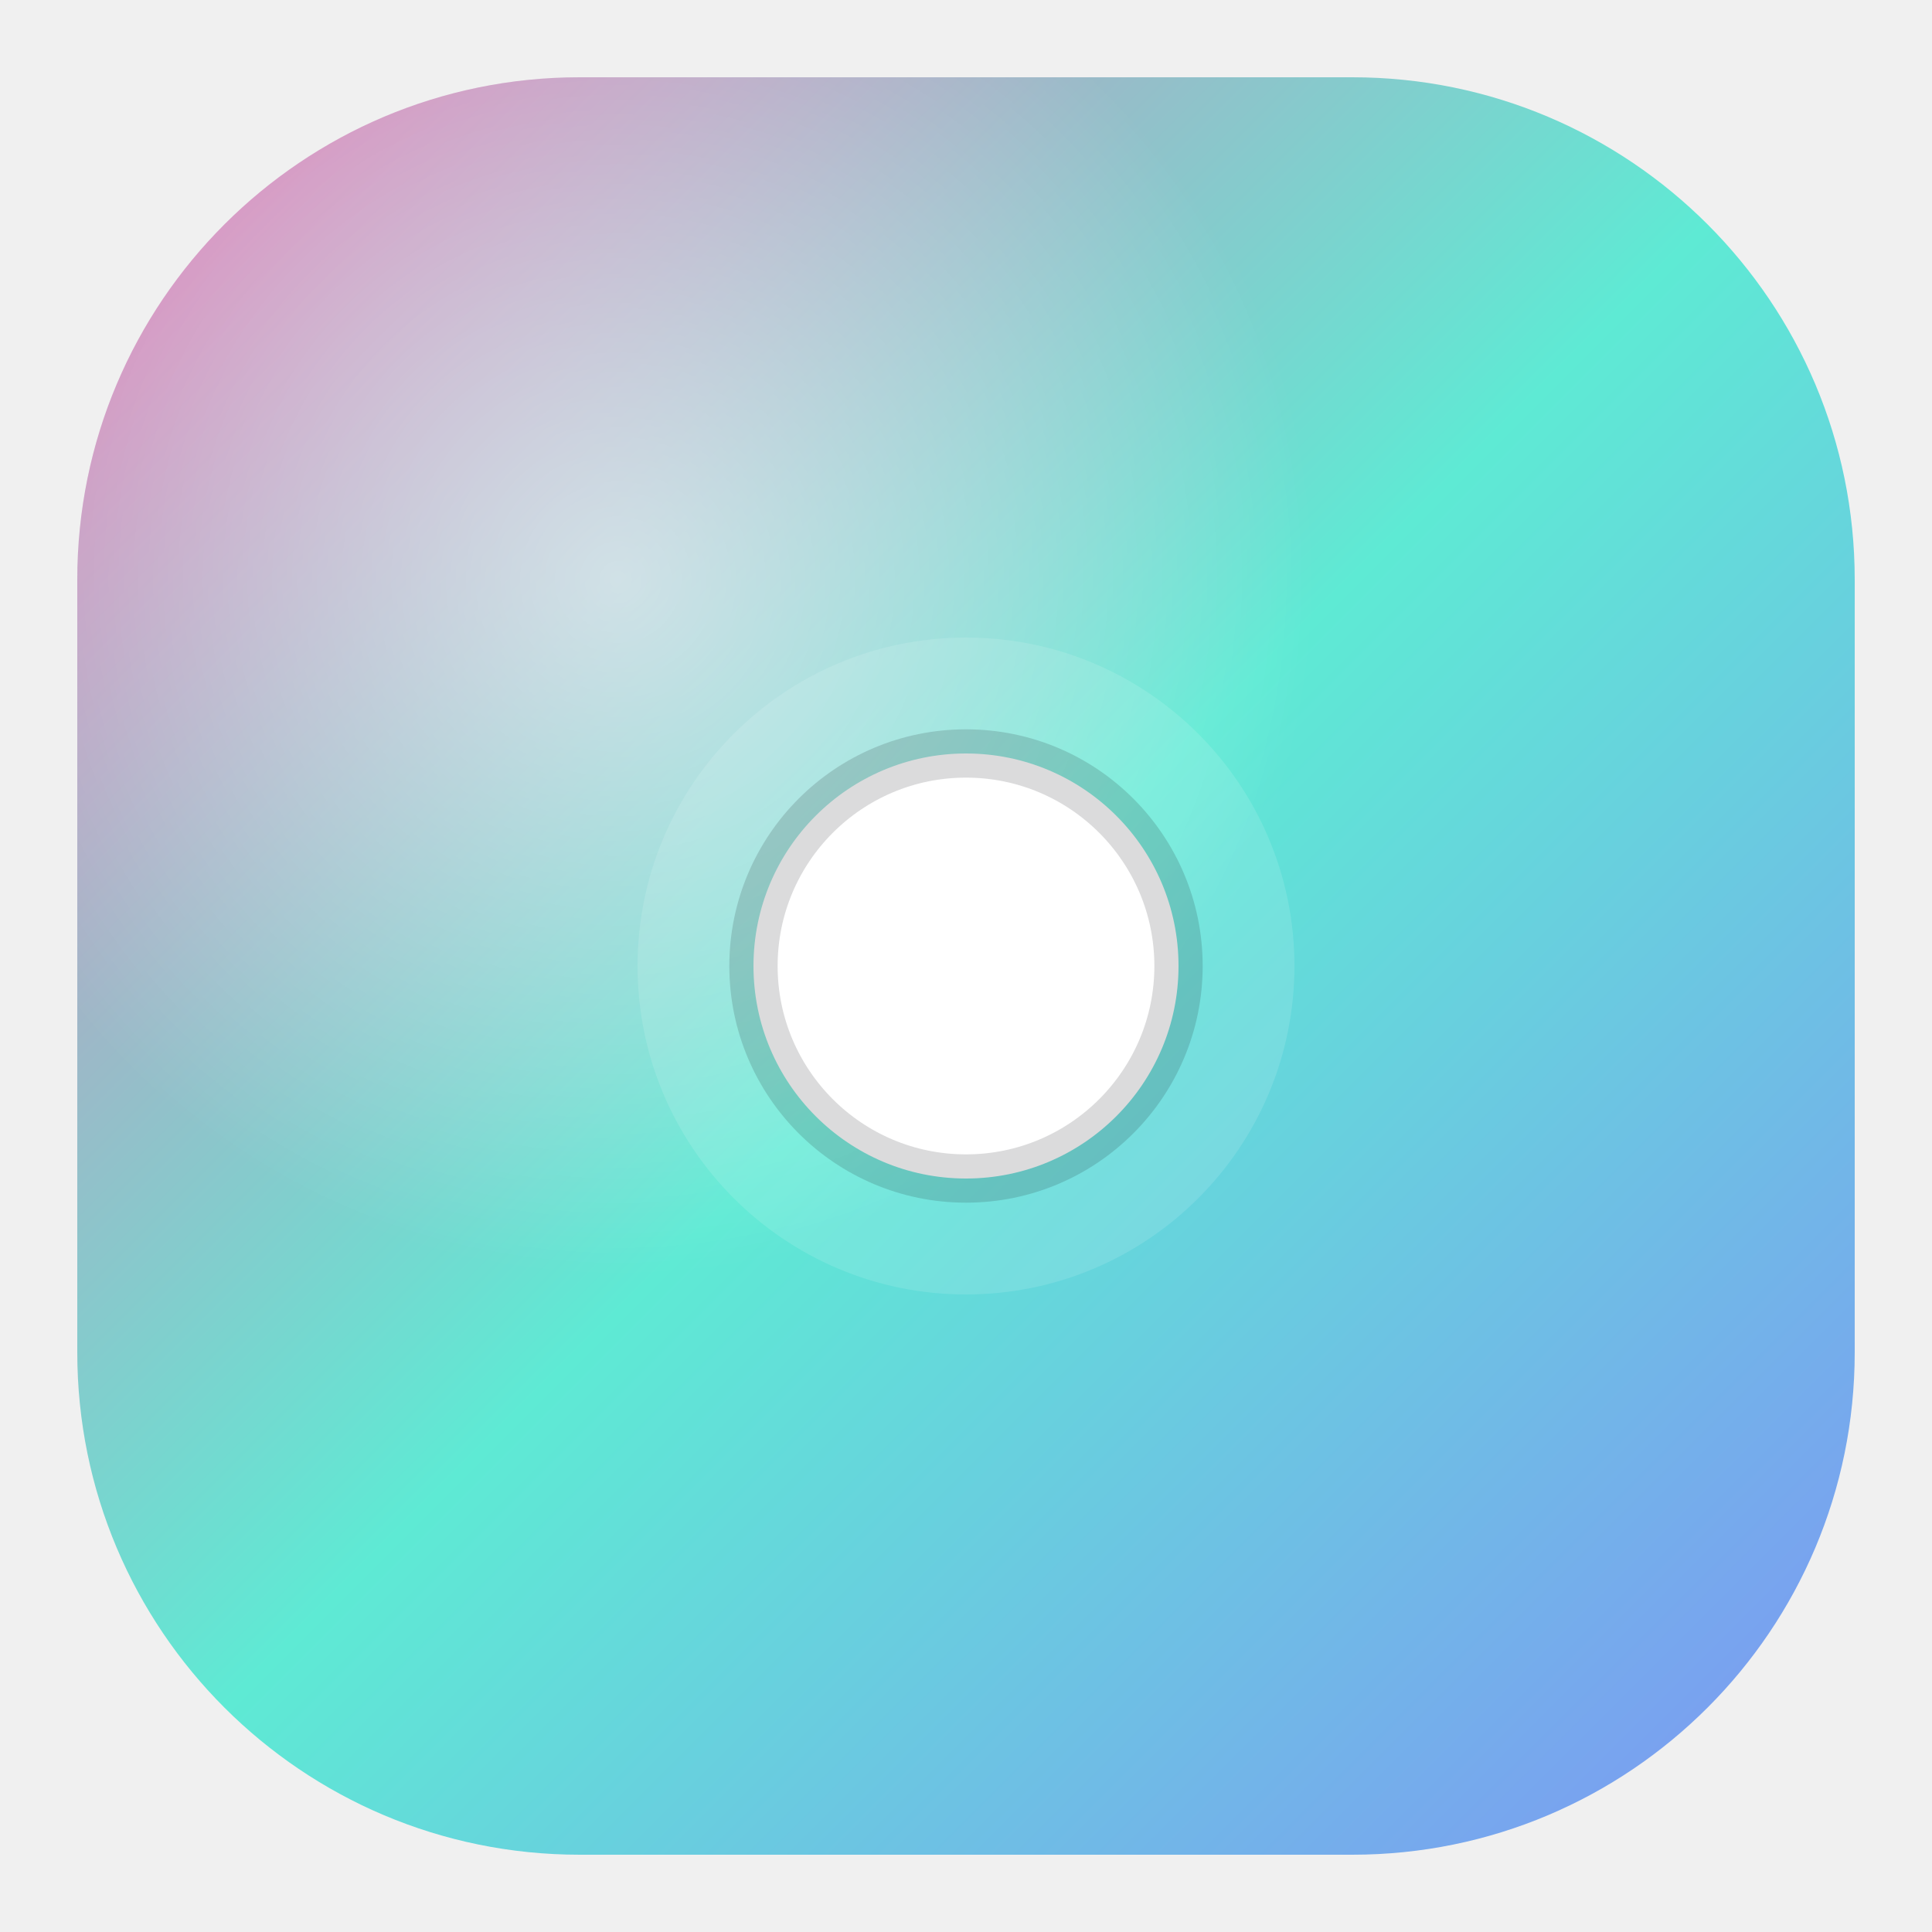
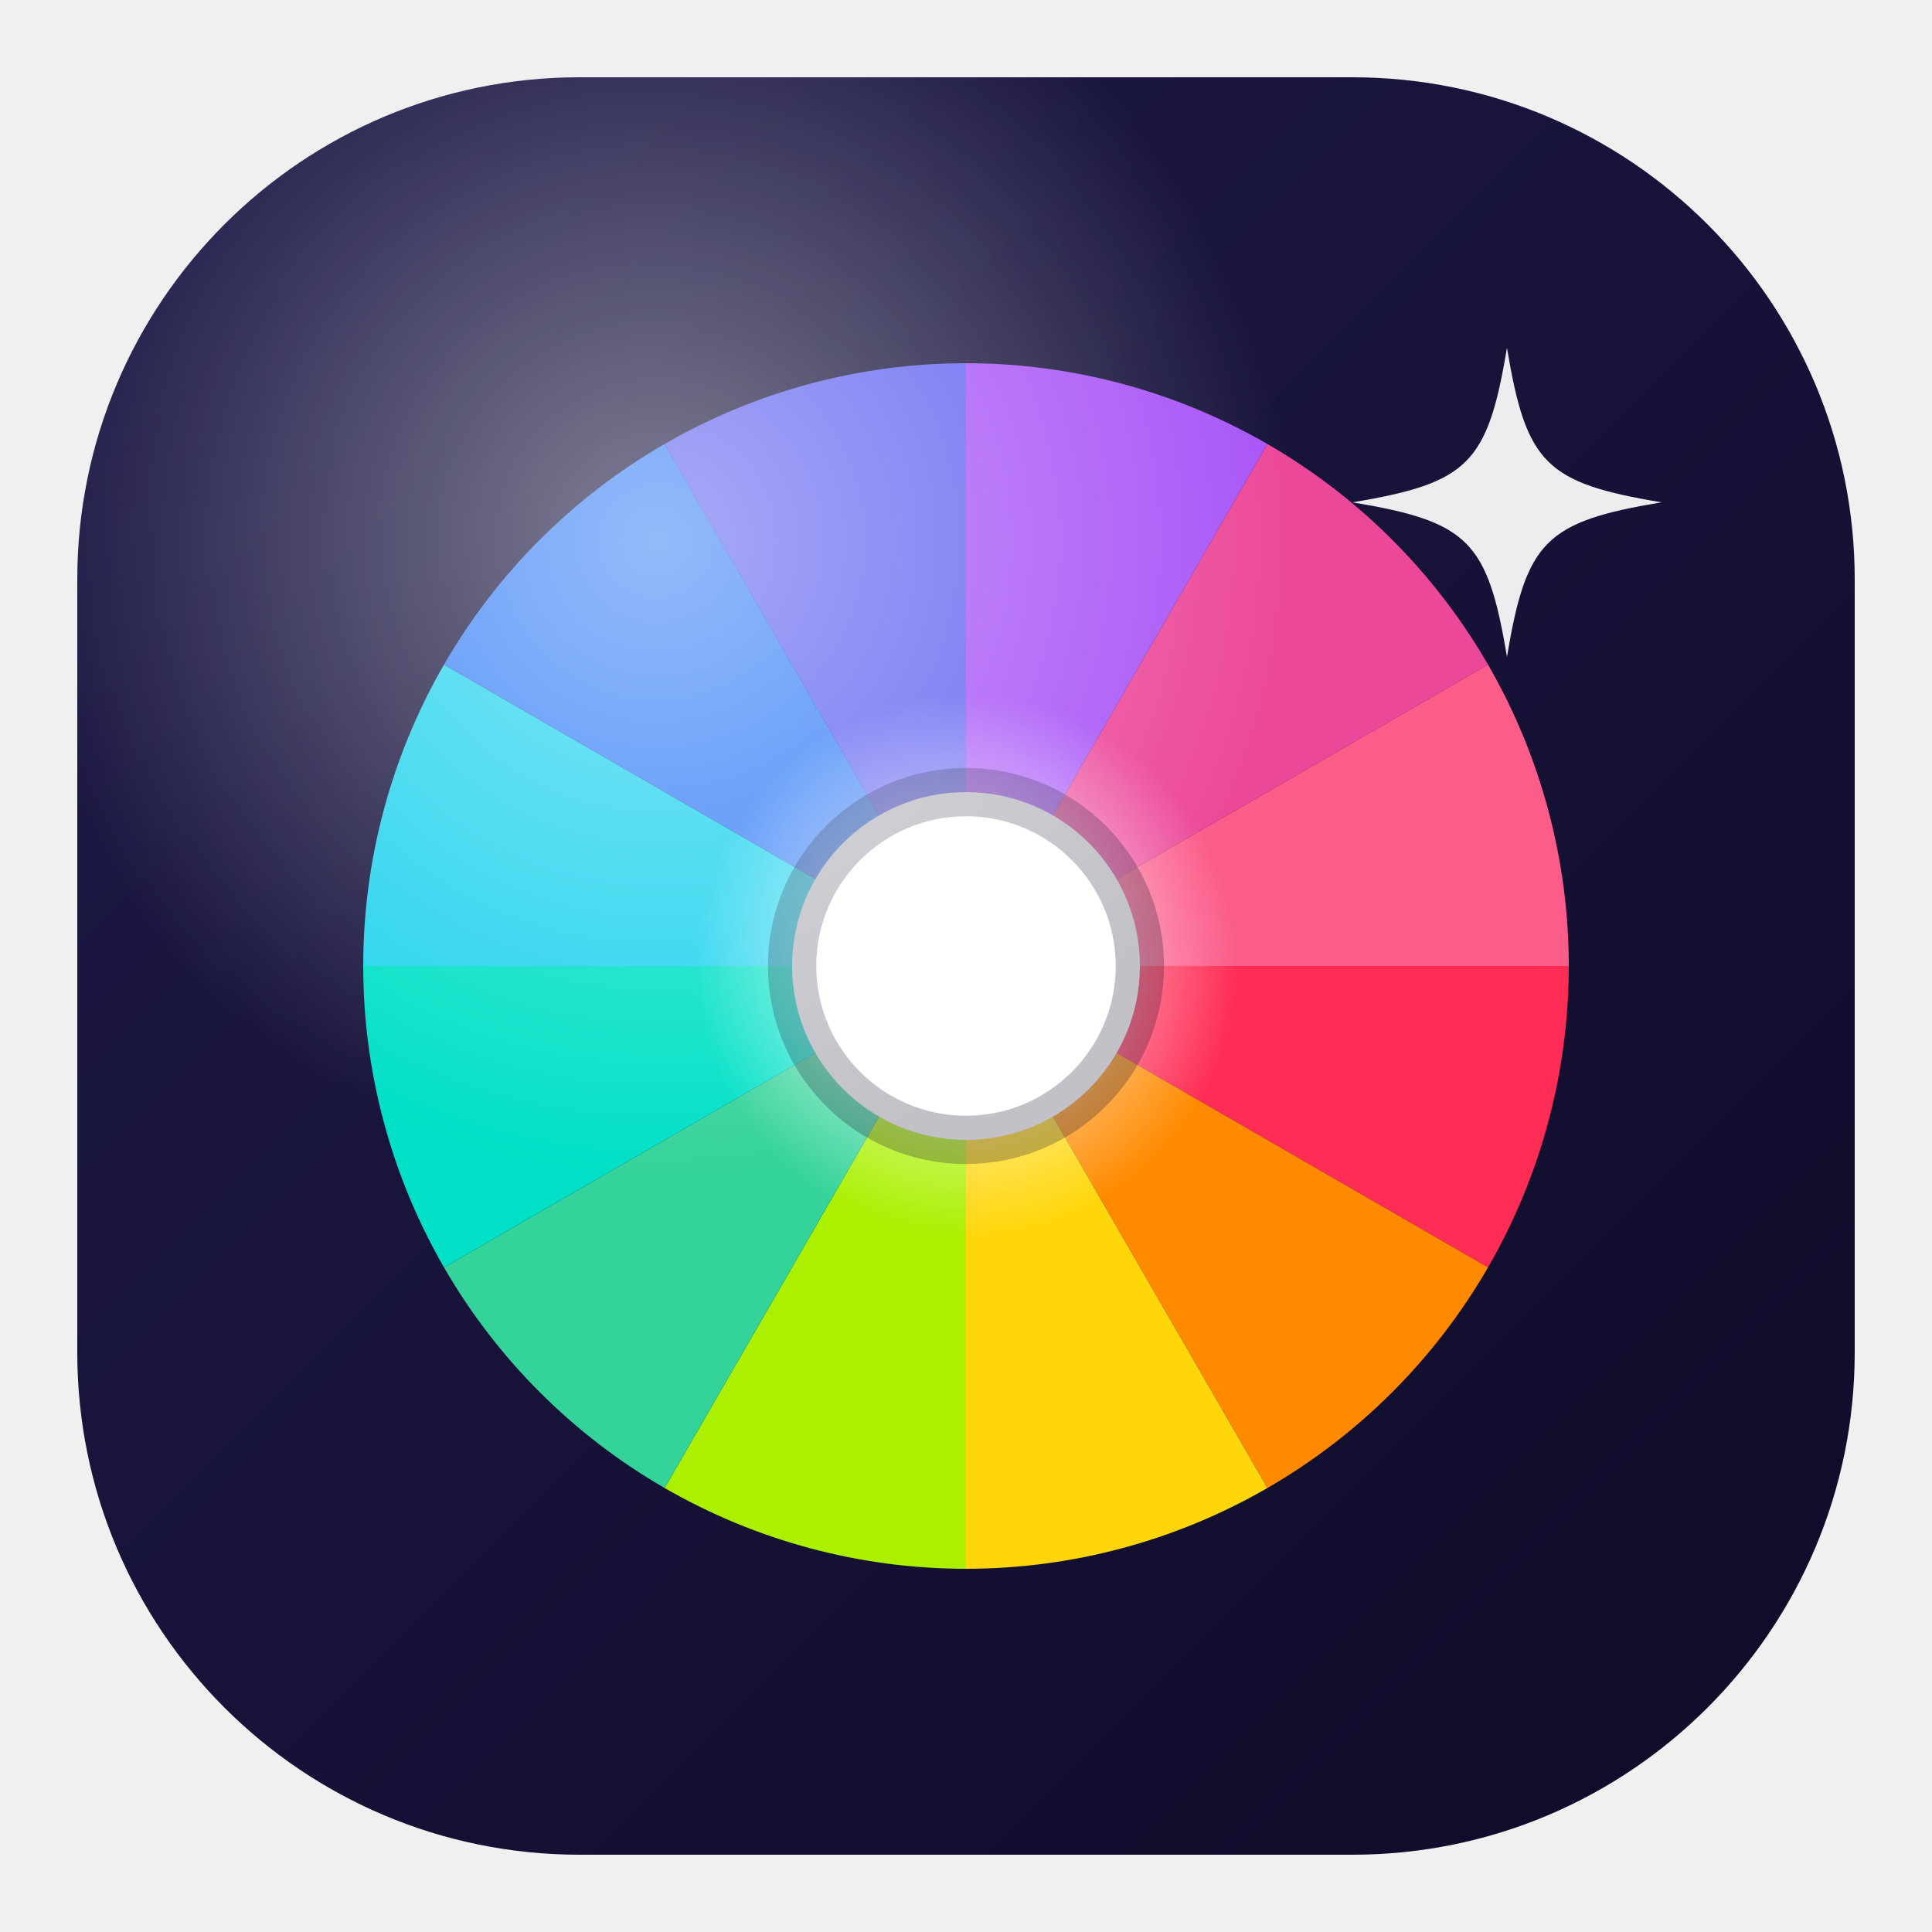
<svg xmlns="http://www.w3.org/2000/svg" width="100" height="100" viewBox="0 0 100 100" fill="none">
  <defs>
-     <linearGradient id="chroma" x1="0" y1="0" x2="100" y2="100" gradientUnits="userSpaceOnUse">
-       <stop offset="0" stop-color="#f472b6" />
-       <stop offset="0.5" stop-color="#5eead4" />
-       <stop offset="1" stop-color="#818cf8" />
+     <linearGradient id="bg" x1="0" y1="0" x2="100" y2="100" gradientUnits="userSpaceOnUse">
+       <stop offset="0" stop-color="#1e1b4b" />
+       <stop offset="1" stop-color="#0f0a26" />
    </linearGradient>
-     <radialGradient id="shine" cx="32" cy="30" r="60" gradientUnits="userSpaceOnUse">
-       <stop offset="0" stop-color="#ffffff" stop-opacity="0.55" />
+     <radialGradient id="sat" cx="50" cy="50" r="40" gradientUnits="userSpaceOnUse">
+       <stop offset="0" stop-color="#ffffff" stop-opacity="0.95" />
+       <stop offset="0.45" stop-color="#ffffff" stop-opacity="0" />
+     </radialGradient>
+     <radialGradient id="gloss" cx="34" cy="28" r="55" gradientUnits="userSpaceOnUse">
+       <stop offset="0" stop-color="#ffffff" stop-opacity="0.45" />
      <stop offset="0.6" stop-color="#ffffff" stop-opacity="0" />
    </radialGradient>
+     <clipPath id="round">
+       <rect x="4" y="4" width="92" height="92" rx="26" />
+     </clipPath>
  </defs>
-   <rect x="4" y="4" width="92" height="92" rx="26" fill="url(#chroma)" />
-   <rect x="4" y="4" width="92" height="92" rx="26" fill="url(#shine)" />
-   <circle cx="50" cy="50" r="17" fill="#ffffff" fill-opacity="0.12" />
-   <circle cx="50" cy="50" r="11" fill="#ffffff" stroke="#0f1115" stroke-opacity="0.15" stroke-width="2.5" />
+   <g clip-path="url(#round)">
+     <rect x="4" y="4" width="92" height="92" fill="url(#bg)" />
+     <g transform="translate(50 50) scale(0.78) translate(-50 -50)">
+       <path d="M50,50 L90.00,50.00 A40 40 0 0 1 84.64,70.00 Z" fill="#ff2d55" />
+       <path d="M50,50 L84.64,70.00 A40 40 0 0 1 70.00,84.64 Z" fill="#ff8a00" />
+       <path d="M50,50 L70.00,84.64 A40 40 0 0 1 50.00,90.00 Z" fill="#ffd60a" />
+       <path d="M50,50 L50.00,90.00 A40 40 0 0 1 30.00,84.64 Z" fill="#aaf000" />
+       <path d="M50,50 L30.00,84.64 A40 40 0 0 1 15.36,70.00 Z" fill="#34d399" />
+       <path d="M50,50 L15.36,70.00 A40 40 0 0 1 10.00,50.00 Z" fill="#00e0c6" />
+       <path d="M50,50 L10.00,50.00 A40 40 0 0 1 15.36,30.00 Z" fill="#22d3ee" />
+       <path d="M50,50 L15.36,30.00 A40 40 0 0 1 30.00,15.36 Z" fill="#3b82f6" />
+       <path d="M50,50 L30.00,15.36 A40 40 0 0 1 50.00,10.00 Z" fill="#6366f1" />
+       <path d="M50,50 L50.00,10.00 A40 40 0 0 1 70.00,15.36 Z" fill="#a855f7" />
+       <path d="M50,50 L70.00,15.36 A40 40 0 0 1 84.64,30.00 Z" fill="#ec4899" />
+       <path d="M50,50 L84.64,30.00 A40 40 0 0 1 90.00,50.00 Z" fill="#fb5c8a" />
+       <circle cx="50" cy="50" r="40" fill="url(#sat)" />
+     </g>
+     <circle cx="50" cy="50" r="9" fill="#ffffff" stroke="#0f0a26" stroke-opacity="0.25" stroke-width="2.5" />
+     <rect x="4" y="4" width="92" height="92" fill="url(#gloss)" />
+   </g>
+   <path d="M78 18 C79 24 80 25 86 26 C80 27 79 28 78 34 C77 28 76 27 70 26 C76 25 77 24 78 18 Z" fill="#ffffff" fill-opacity="0.92" />
</svg>
